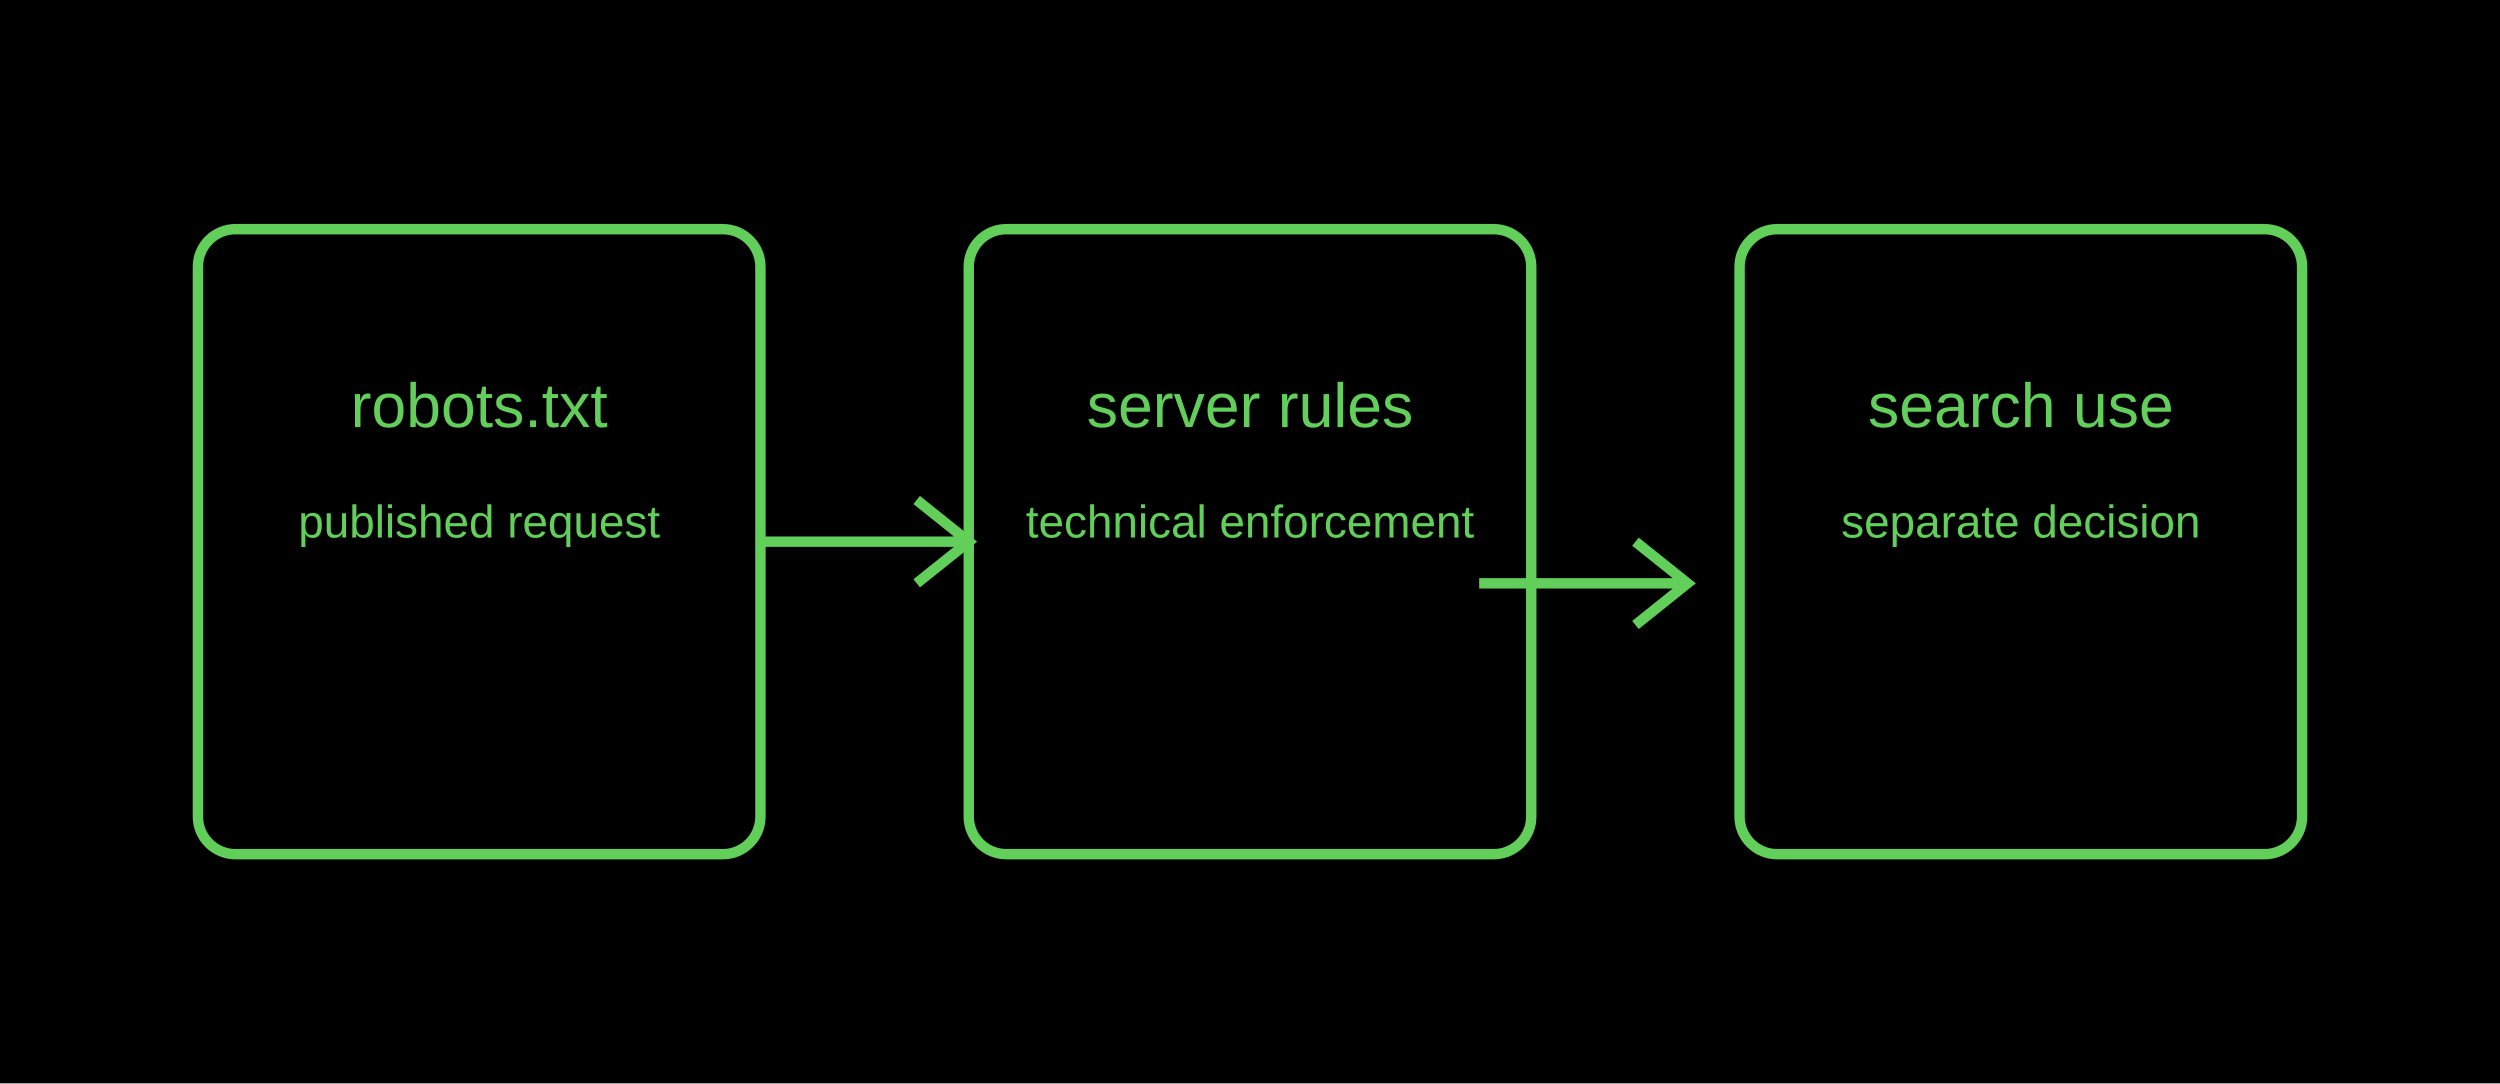
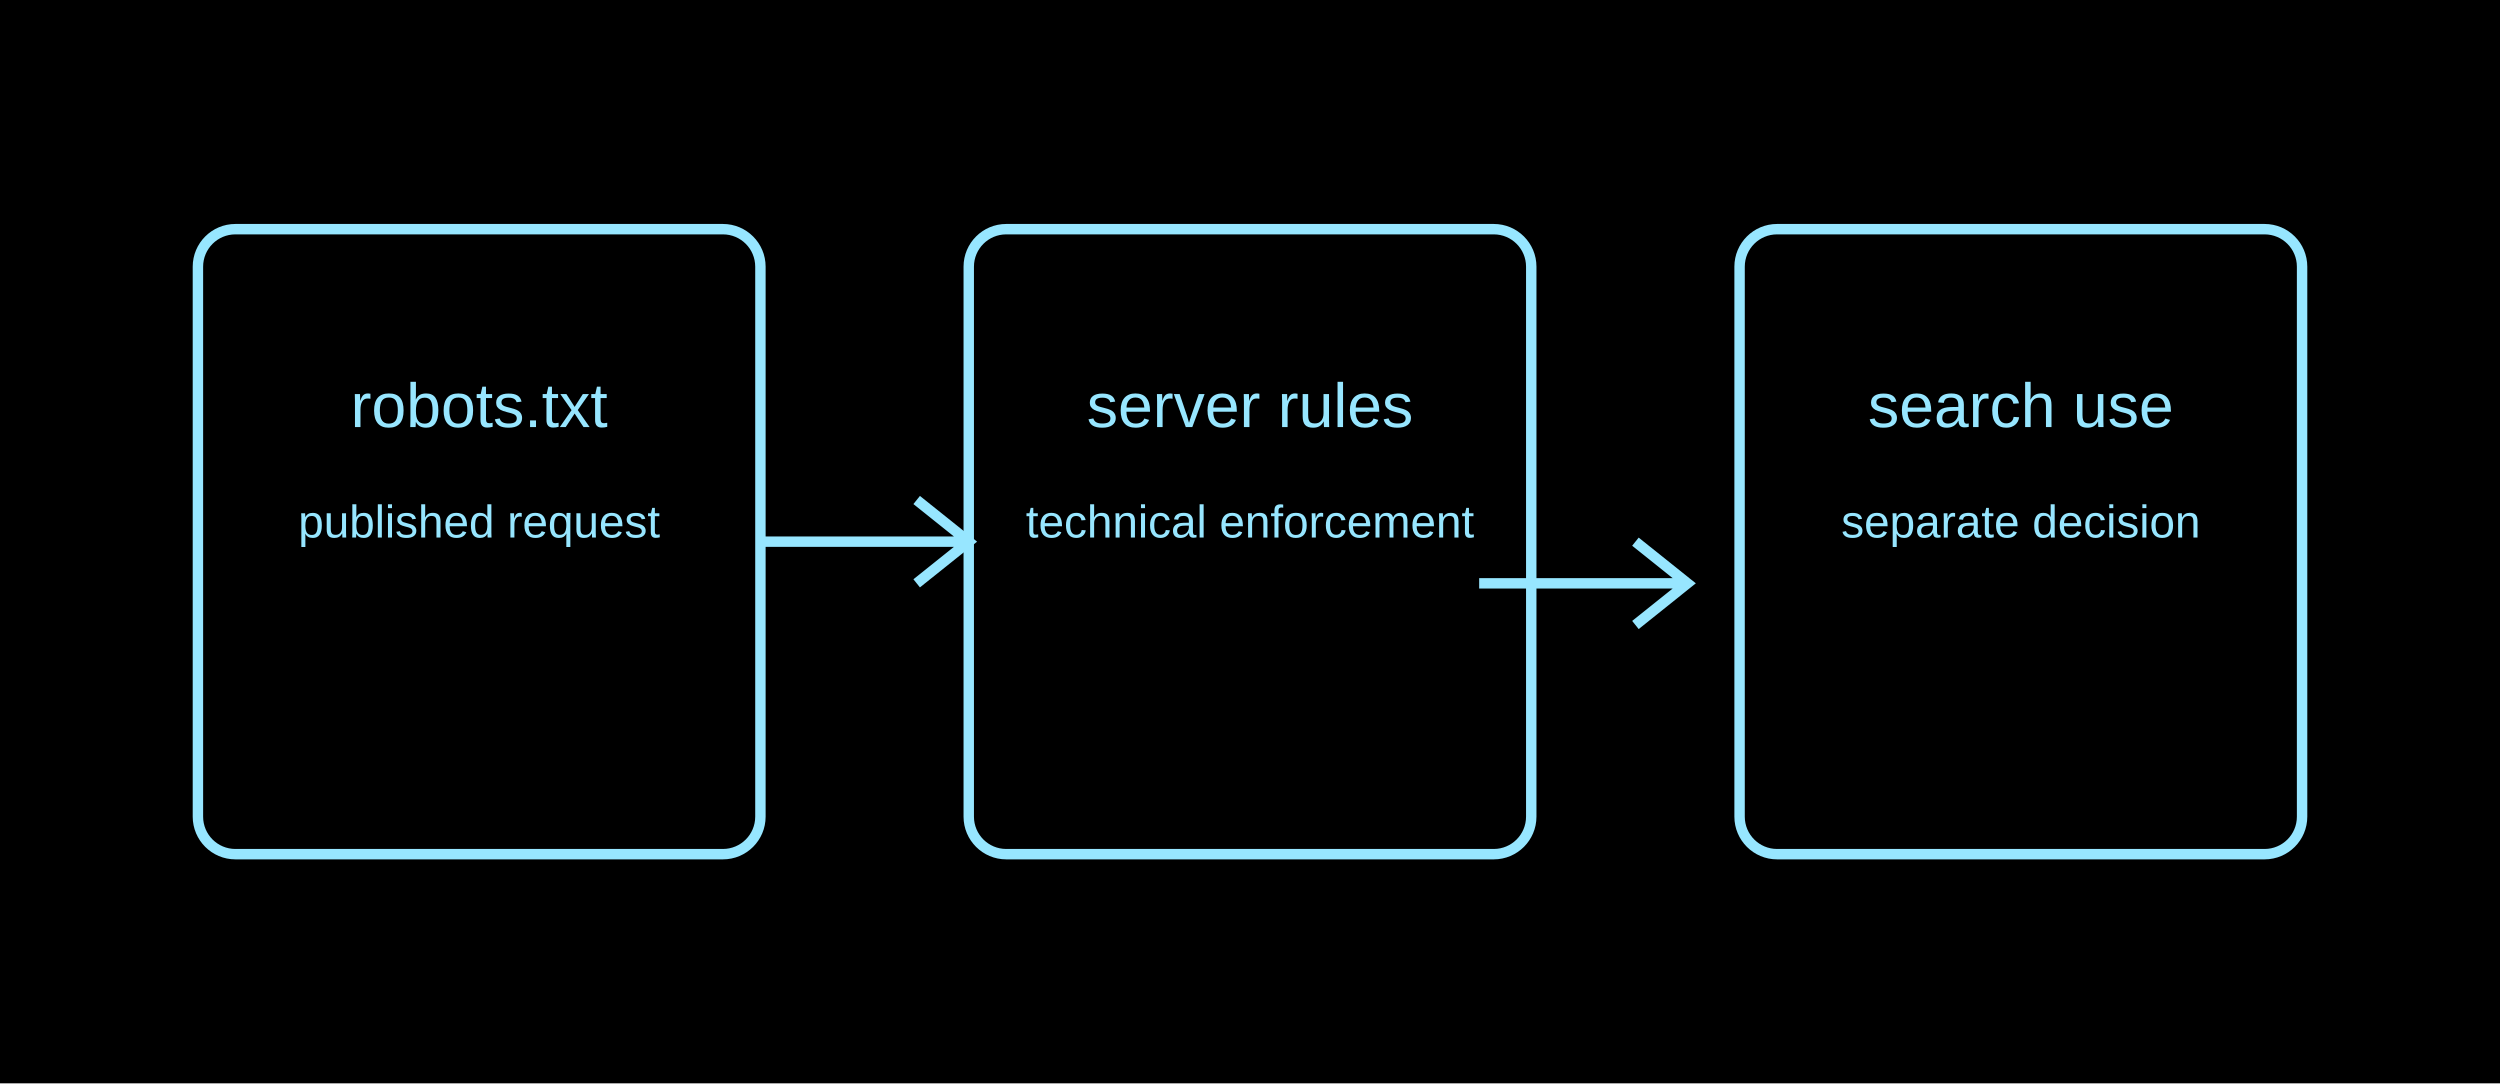
<svg xmlns="http://www.w3.org/2000/svg" viewBox="0 0 1200 520" role="img" aria-labelledby="title desc">
  <rect width="1200" height="520" fill="#000" />
-   <g fill="none" stroke="#61cf5a" stroke-width="5">
+   <g fill="none" stroke="#97e6ff" stroke-width="5">
    <rect x="95" y="110" width="270" height="300" rx="18" />
    <rect x="465" y="110" width="270" height="300" rx="18" />
    <rect x="835" y="110" width="270" height="300" rx="18" />
    <path d="M365 260h100m-25-20 25 20-25 20m270 0h100m-25-20 25 20-25 20" />
  </g>
-   <g fill="#61cf5a" font-family="Arial, sans-serif" text-anchor="middle">
+   <g fill="#97e6ff" font-family="Arial, sans-serif" text-anchor="middle">
    <text x="230" y="205" font-size="30">robots.txt</text>
    <text x="230" y="258" font-size="22">published request</text>
    <text x="600" y="205" font-size="30">server rules</text>
    <text x="600" y="258" font-size="22">technical enforcement</text>
    <text x="970" y="205" font-size="30">search use</text>
    <text x="970" y="258" font-size="22">separate decision</text>
  </g>
</svg>
